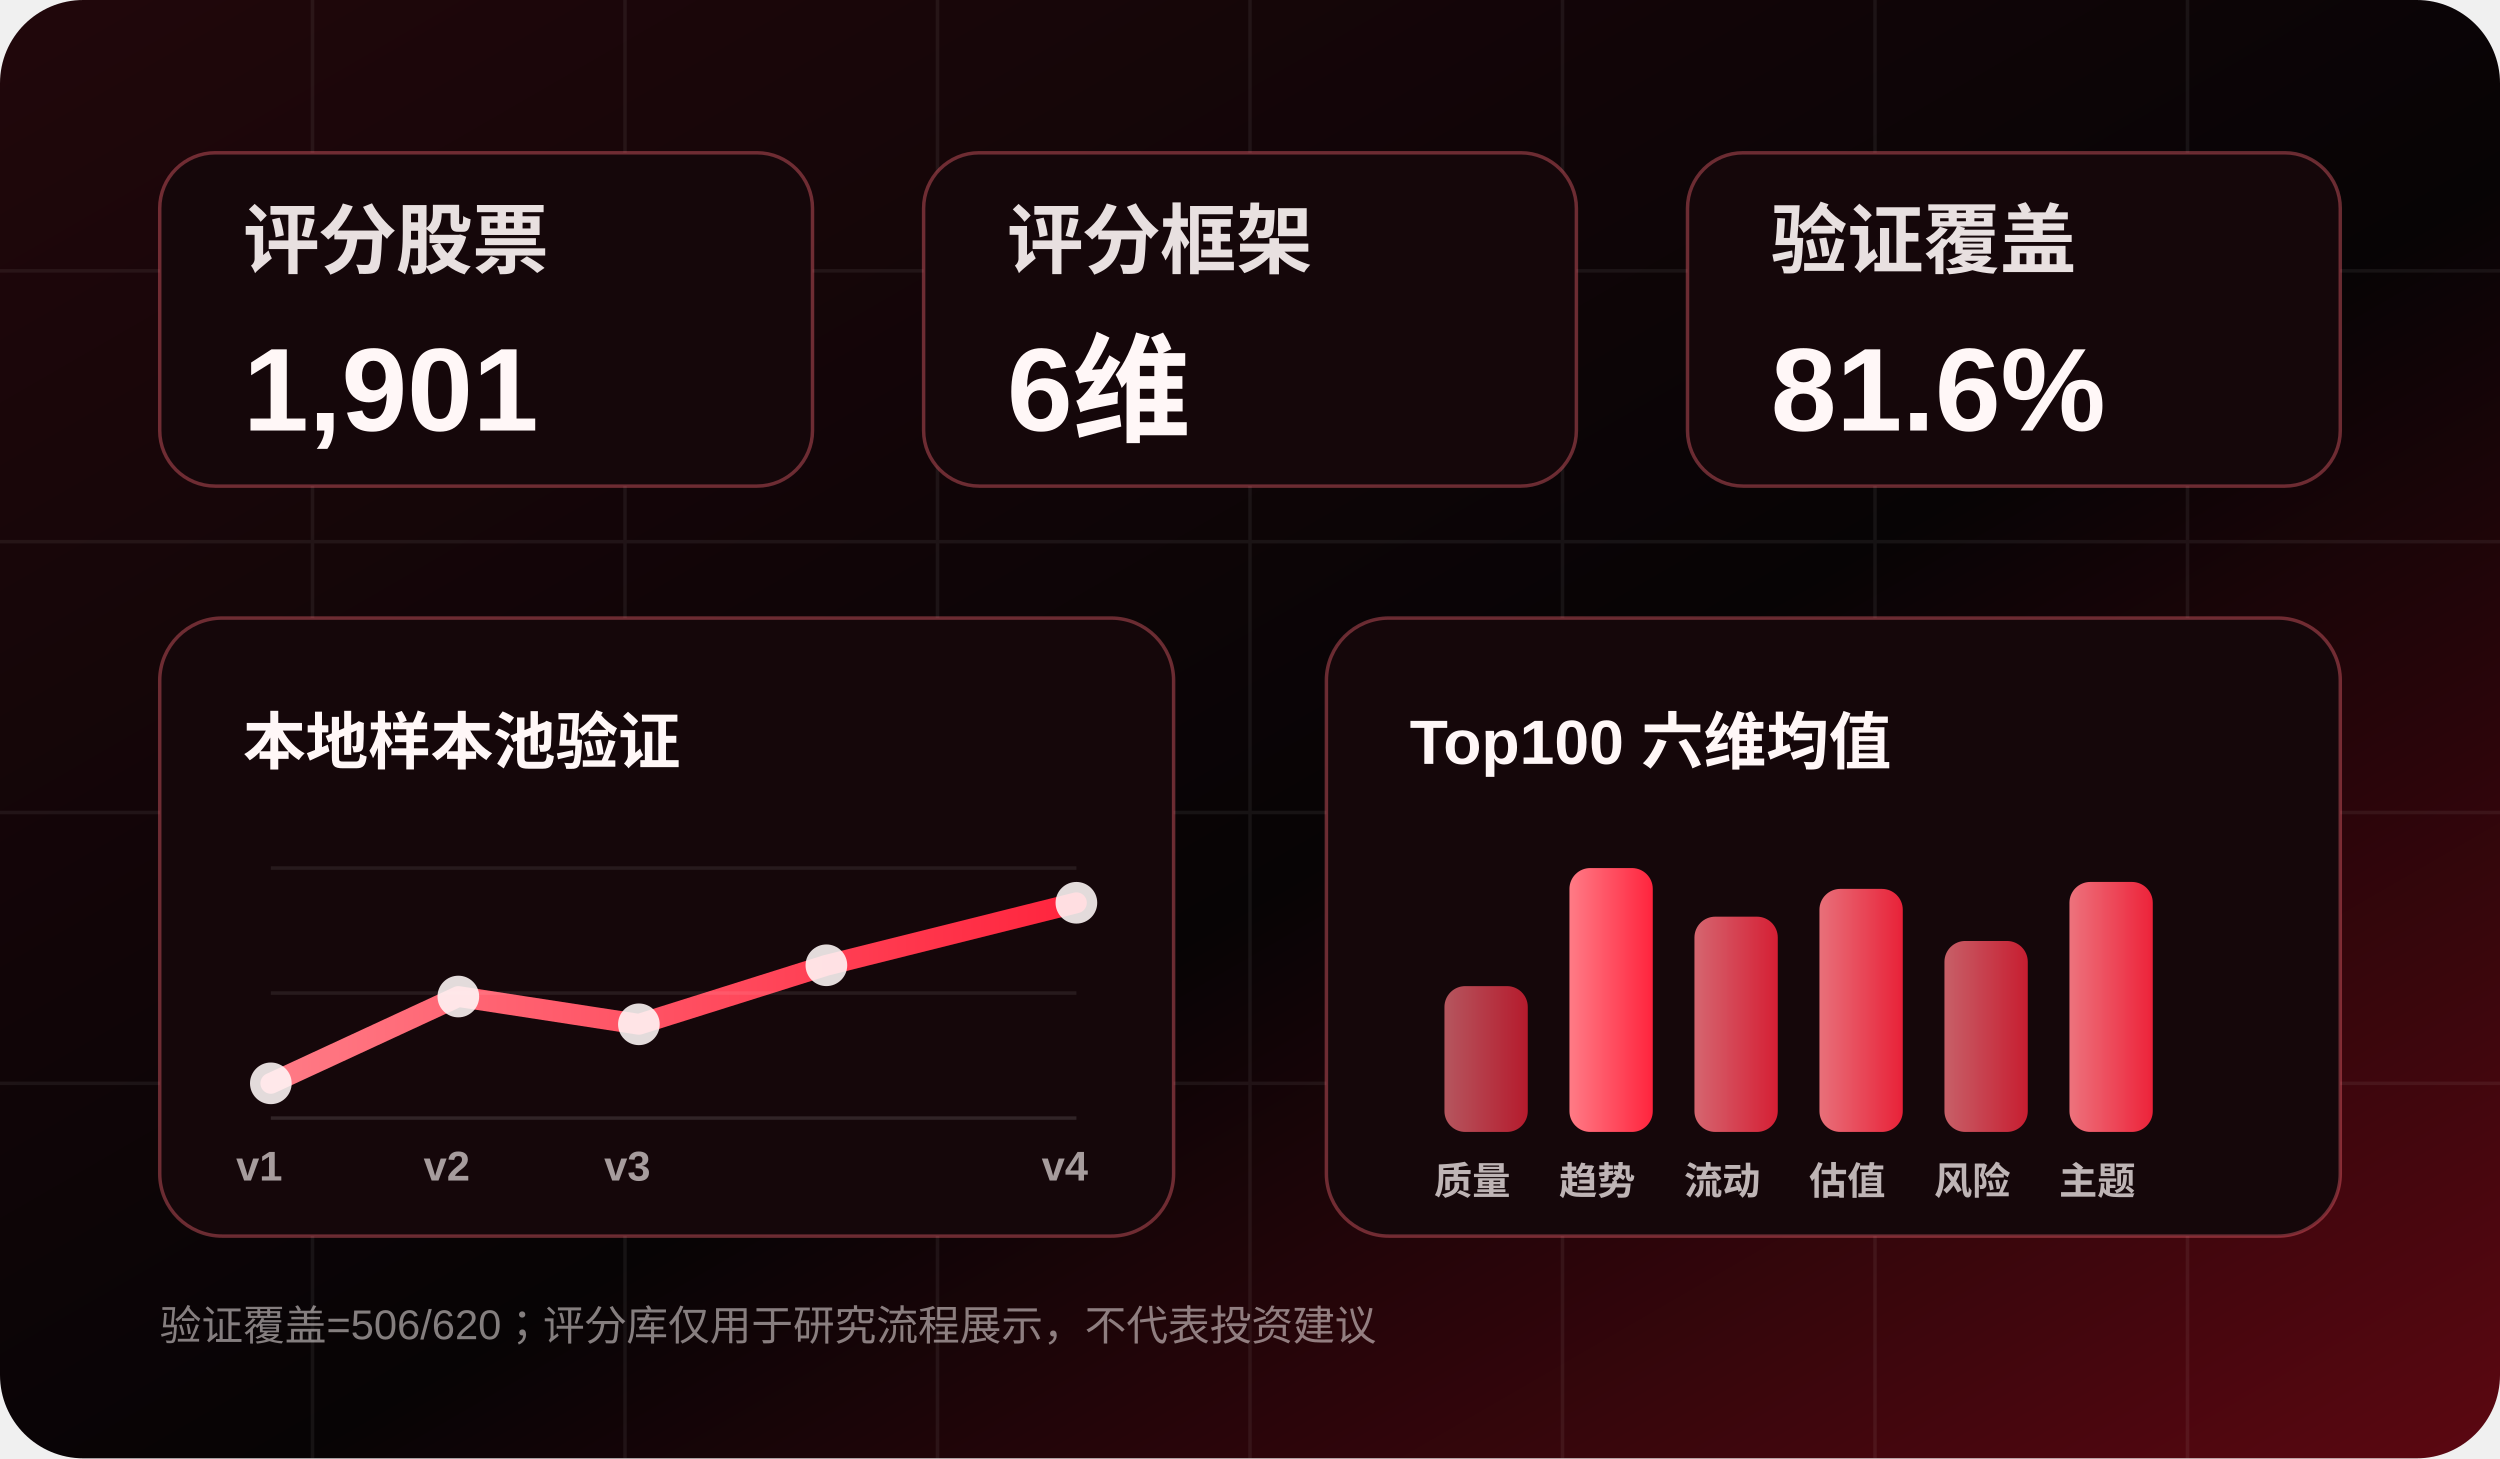
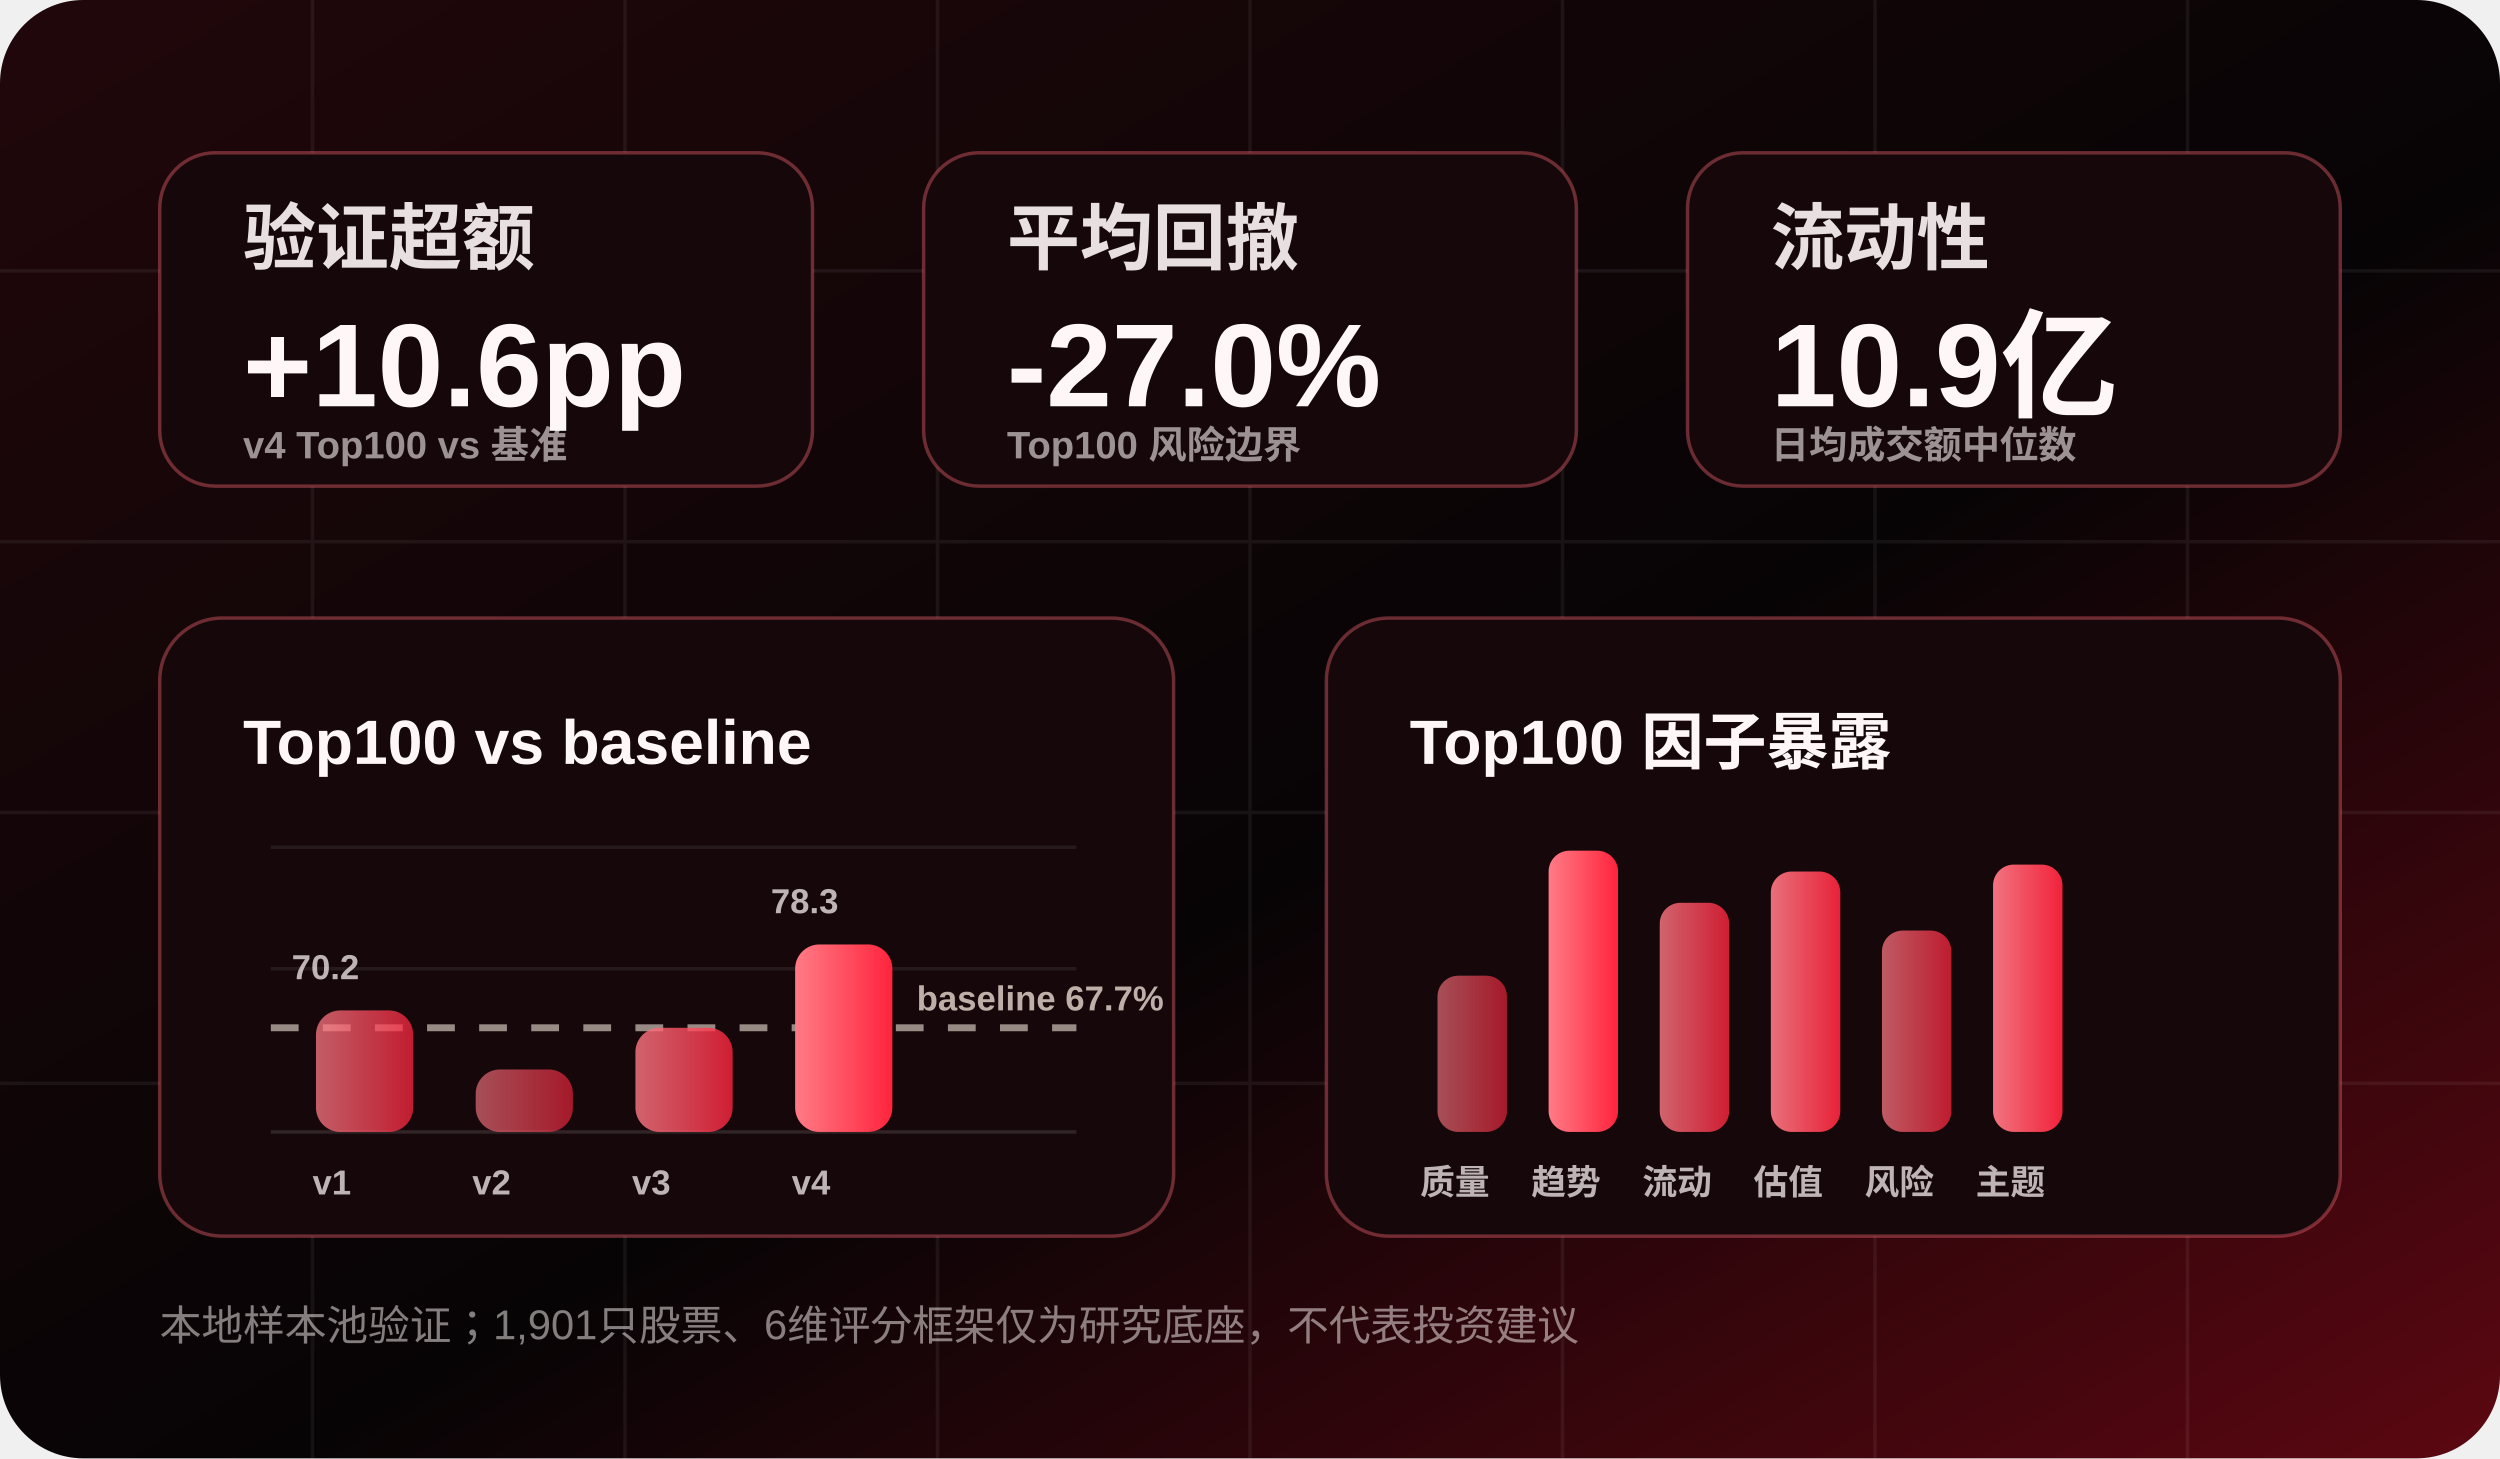
<svg xmlns="http://www.w3.org/2000/svg" width="720" height="420" viewBox="0 0 720 420" role="img" aria-labelledby="title desc">
  <defs>
    <linearGradient id="bg" x1="0" x2="1" y1="0" y2="1">
      <stop offset="0" stop-color="#21070b" />
      <stop offset="0.56" stop-color="#070405" />
      <stop offset="1" stop-color="#5c0711" />
    </linearGradient>
    <linearGradient id="red" x1="0" x2="1">
      <stop offset="0" stop-color="#ff7b86" />
      <stop offset="1" stop-color="#ff243d" />
    </linearGradient>
-     <linearGradient id="soft" x1="0" x2="1">
+     <linearGradient id="cream" x1="0" x2="1">
      <stop offset="0" stop-color="#fff1e5" />
-       <stop offset="1" stop-color="#ff6b78" />
+       <stop offset="1" stop-color="#ff8a94" />
    </linearGradient>
  </defs>
  <rect width="720" height="420" rx="24" fill="url(#bg)" />
  <path d="M0 78H720M0 156H720M0 234H720M0 312H720M90 0V420M180 0V420M270 0V420M360 0V420M450 0V420M540 0V420M630 0V420" stroke="#fff" stroke-opacity=".06" />
  <g fill="#15070a" stroke="#ff6b78" stroke-opacity=".38">
    <rect x="46" y="44" width="188" height="96" rx="16" />
    <rect x="266" y="44" width="188" height="96" rx="16" />
    <rect x="486" y="44" width="188" height="96" rx="16" />
    <rect x="46" y="178" width="292" height="178" rx="18" />
    <rect x="382" y="178" width="292" height="178" rx="18" />
  </g>
  <g font-family="Microsoft YaHei, Arial, sans-serif" fill="#fff7f7">
-     <text x="70" y="77" font-size="22" opacity=".9" font-weight="800">评分股票</text>
-     <text x="70" y="124" font-size="34" font-weight="900">1,901</text>
-     <text x="290" y="77" font-size="22" opacity=".9" font-weight="800">评分框架</text>
-     <text x="290" y="124" font-size="34" font-weight="900">6维</text>
-     <text x="510" y="77" font-size="22" opacity=".9" font-weight="800">验证覆盖</text>
-     <text x="510" y="124" font-size="34" font-weight="900">81.6%</text>
-     <text x="70" y="220" font-size="18" font-weight="900">本地样本池验证</text>
-     <text x="406" y="220" font-size="18" font-weight="900">Top100 六维均值</text>
+     <text x="70" y="76" font-size="21" opacity=".9" font-weight="800">验证超额</text>
+     <text x="70" y="117" font-size="34" font-weight="900">+10.6pp</text>
+     <text x="70" y="132" font-size="11" opacity=".58" font-weight="700">v4 Top100 vs 基准</text>
+     <text x="290" y="76" font-size="21" opacity=".9" font-weight="800">平均回撤</text>
+     <text x="290" y="117" font-size="34" font-weight="900">-27.0%</text>
+     <text x="290" y="132" font-size="11" opacity=".58" font-weight="700">Top100 风险边界</text>
+     <text x="510" y="76" font-size="21" opacity=".9" font-weight="800">流动性</text>
+     <text x="510" y="117" font-size="34" font-weight="900">10.9亿</text>
+     <text x="510" y="132" font-size="11" opacity=".58" font-weight="700">日均成交额中位数</text>
+     <text x="70" y="220" font-size="18" font-weight="900">Top100 vs baseline</text>
+     <text x="406" y="220" font-size="18" font-weight="900">Top100 因子暴露</text>
  </g>
-   <path d="M78 312 L132 287 L184 295 L238 278 L310 260" stroke="url(#red)" stroke-width="6" fill="none" stroke-linecap="round" stroke-linejoin="round" />
-   <path d="M78 322 H310" stroke="#fff" stroke-opacity=".12" />
-   <path d="M78 286 H310M78 250 H310" stroke="#fff" stroke-opacity=".08" />
-   <g fill="#fff7f7" opacity=".88">
-     <circle cx="78" cy="312" r="6" />
-     <circle cx="132" cy="287" r="6" />
-     <circle cx="184" cy="295" r="6" />
-     <circle cx="238" cy="278" r="6" />
-     <circle cx="310" cy="260" r="6" />
+   <path d="M78 296 H310" stroke="#fff1e5" stroke-width="2" stroke-dasharray="8 7" opacity=".56" />
+   <text x="264" y="291" fill="#fff1e5" opacity=".72" font-family="Microsoft YaHei, Arial, sans-serif" font-size="10" font-weight="800">baseline 67.7%</text>
+   <path d="M78 326 H310" stroke="#fff" stroke-opacity=".12" />
+   <path d="M78 279 H310M78 244 H310" stroke="#fff" stroke-opacity=".08" />
+   <g fill="url(#red)">
+     <rect x="91" y="291" width="28" height="35" rx="7" opacity=".74" />
+     <rect x="137" y="308" width="28" height="18" rx="7" opacity=".62" />
+     <rect x="183" y="296" width="28" height="30" rx="7" opacity=".8" />
+     <rect x="229" y="272" width="28" height="54" rx="7" />
  </g>
-   <g font-family="Microsoft YaHei, Arial, sans-serif" fill="#fff7f7" opacity=".62" font-size="12" font-weight="700">
-     <text x="68" y="340">v1</text>
-     <text x="122" y="340">v2</text>
-     <text x="174" y="340">v3</text>
-     <text x="300" y="340">v4</text>
+   <g font-family="Microsoft YaHei, Arial, sans-serif" fill="#fff7f7" opacity=".72" font-size="10" font-weight="800">
+     <text x="90" y="344">v1</text>
+     <text x="136" y="344">v2</text>
+     <text x="182" y="344">v3</text>
+     <text x="228" y="344">v4</text>
+     <text x="84" y="282">70.2</text>
+     <text x="222" y="263">78.3</text>
  </g>
  <g fill="url(#red)">
-     <rect x="416" y="284" width="24" height="42" rx="6" opacity=".68" />
-     <rect x="452" y="250" width="24" height="76" rx="6" />
-     <rect x="488" y="264" width="24" height="62" rx="6" opacity=".82" />
-     <rect x="524" y="256" width="24" height="70" rx="6" opacity=".9" />
-     <rect x="560" y="271" width="24" height="55" rx="6" opacity=".76" />
-     <rect x="596" y="254" width="24" height="72" rx="6" opacity=".92" />
+     <rect x="414" y="281" width="20" height="45" rx="6" opacity=".62" />
+     <rect x="446" y="245" width="20" height="81" rx="6" />
+     <rect x="478" y="260" width="20" height="66" rx="6" opacity=".8" />
+     <rect x="510" y="251" width="20" height="75" rx="6" opacity=".9" />
+     <rect x="542" y="268" width="20" height="58" rx="6" opacity=".72" />
+     <rect x="574" y="249" width="20" height="77" rx="6" opacity=".94" />
  </g>
-   <g font-family="Microsoft YaHei, Arial, sans-serif" fill="#fff7f7" opacity=".72" font-size="11" font-weight="700">
-     <text x="413" y="344">质量</text>
-     <text x="449" y="344">趋势</text>
-     <text x="485" y="344">流动</text>
-     <text x="521" y="344">估值</text>
-     <text x="557" y="344">风险</text>
-     <text x="593" y="344">主题</text>
+   <g font-family="Microsoft YaHei, Arial, sans-serif" fill="#fff7f7" opacity=".72" font-size="10" font-weight="700">
+     <text x="409" y="344">质量</text>
+     <text x="441" y="344">趋势</text>
+     <text x="473" y="344">流动</text>
+     <text x="505" y="344">估值</text>
+     <text x="537" y="344">风险</text>
+     <text x="569" y="344">主题</text>
  </g>
-   <text x="46" y="386" fill="#fff7f7" opacity=".5" font-family="Microsoft YaHei, Arial, sans-serif" font-size="12">验证覆盖=506/620；评分库仅用于研究流程展示，不代表投资建议</text>
+   <text x="46" y="386" fill="#fff7f7" opacity=".5" font-family="Microsoft YaHei, Arial, sans-serif" font-size="12">本地样本池验证；1,901只股票、6维评分框架仅为研究底座，不代表投资建议</text>
</svg>
